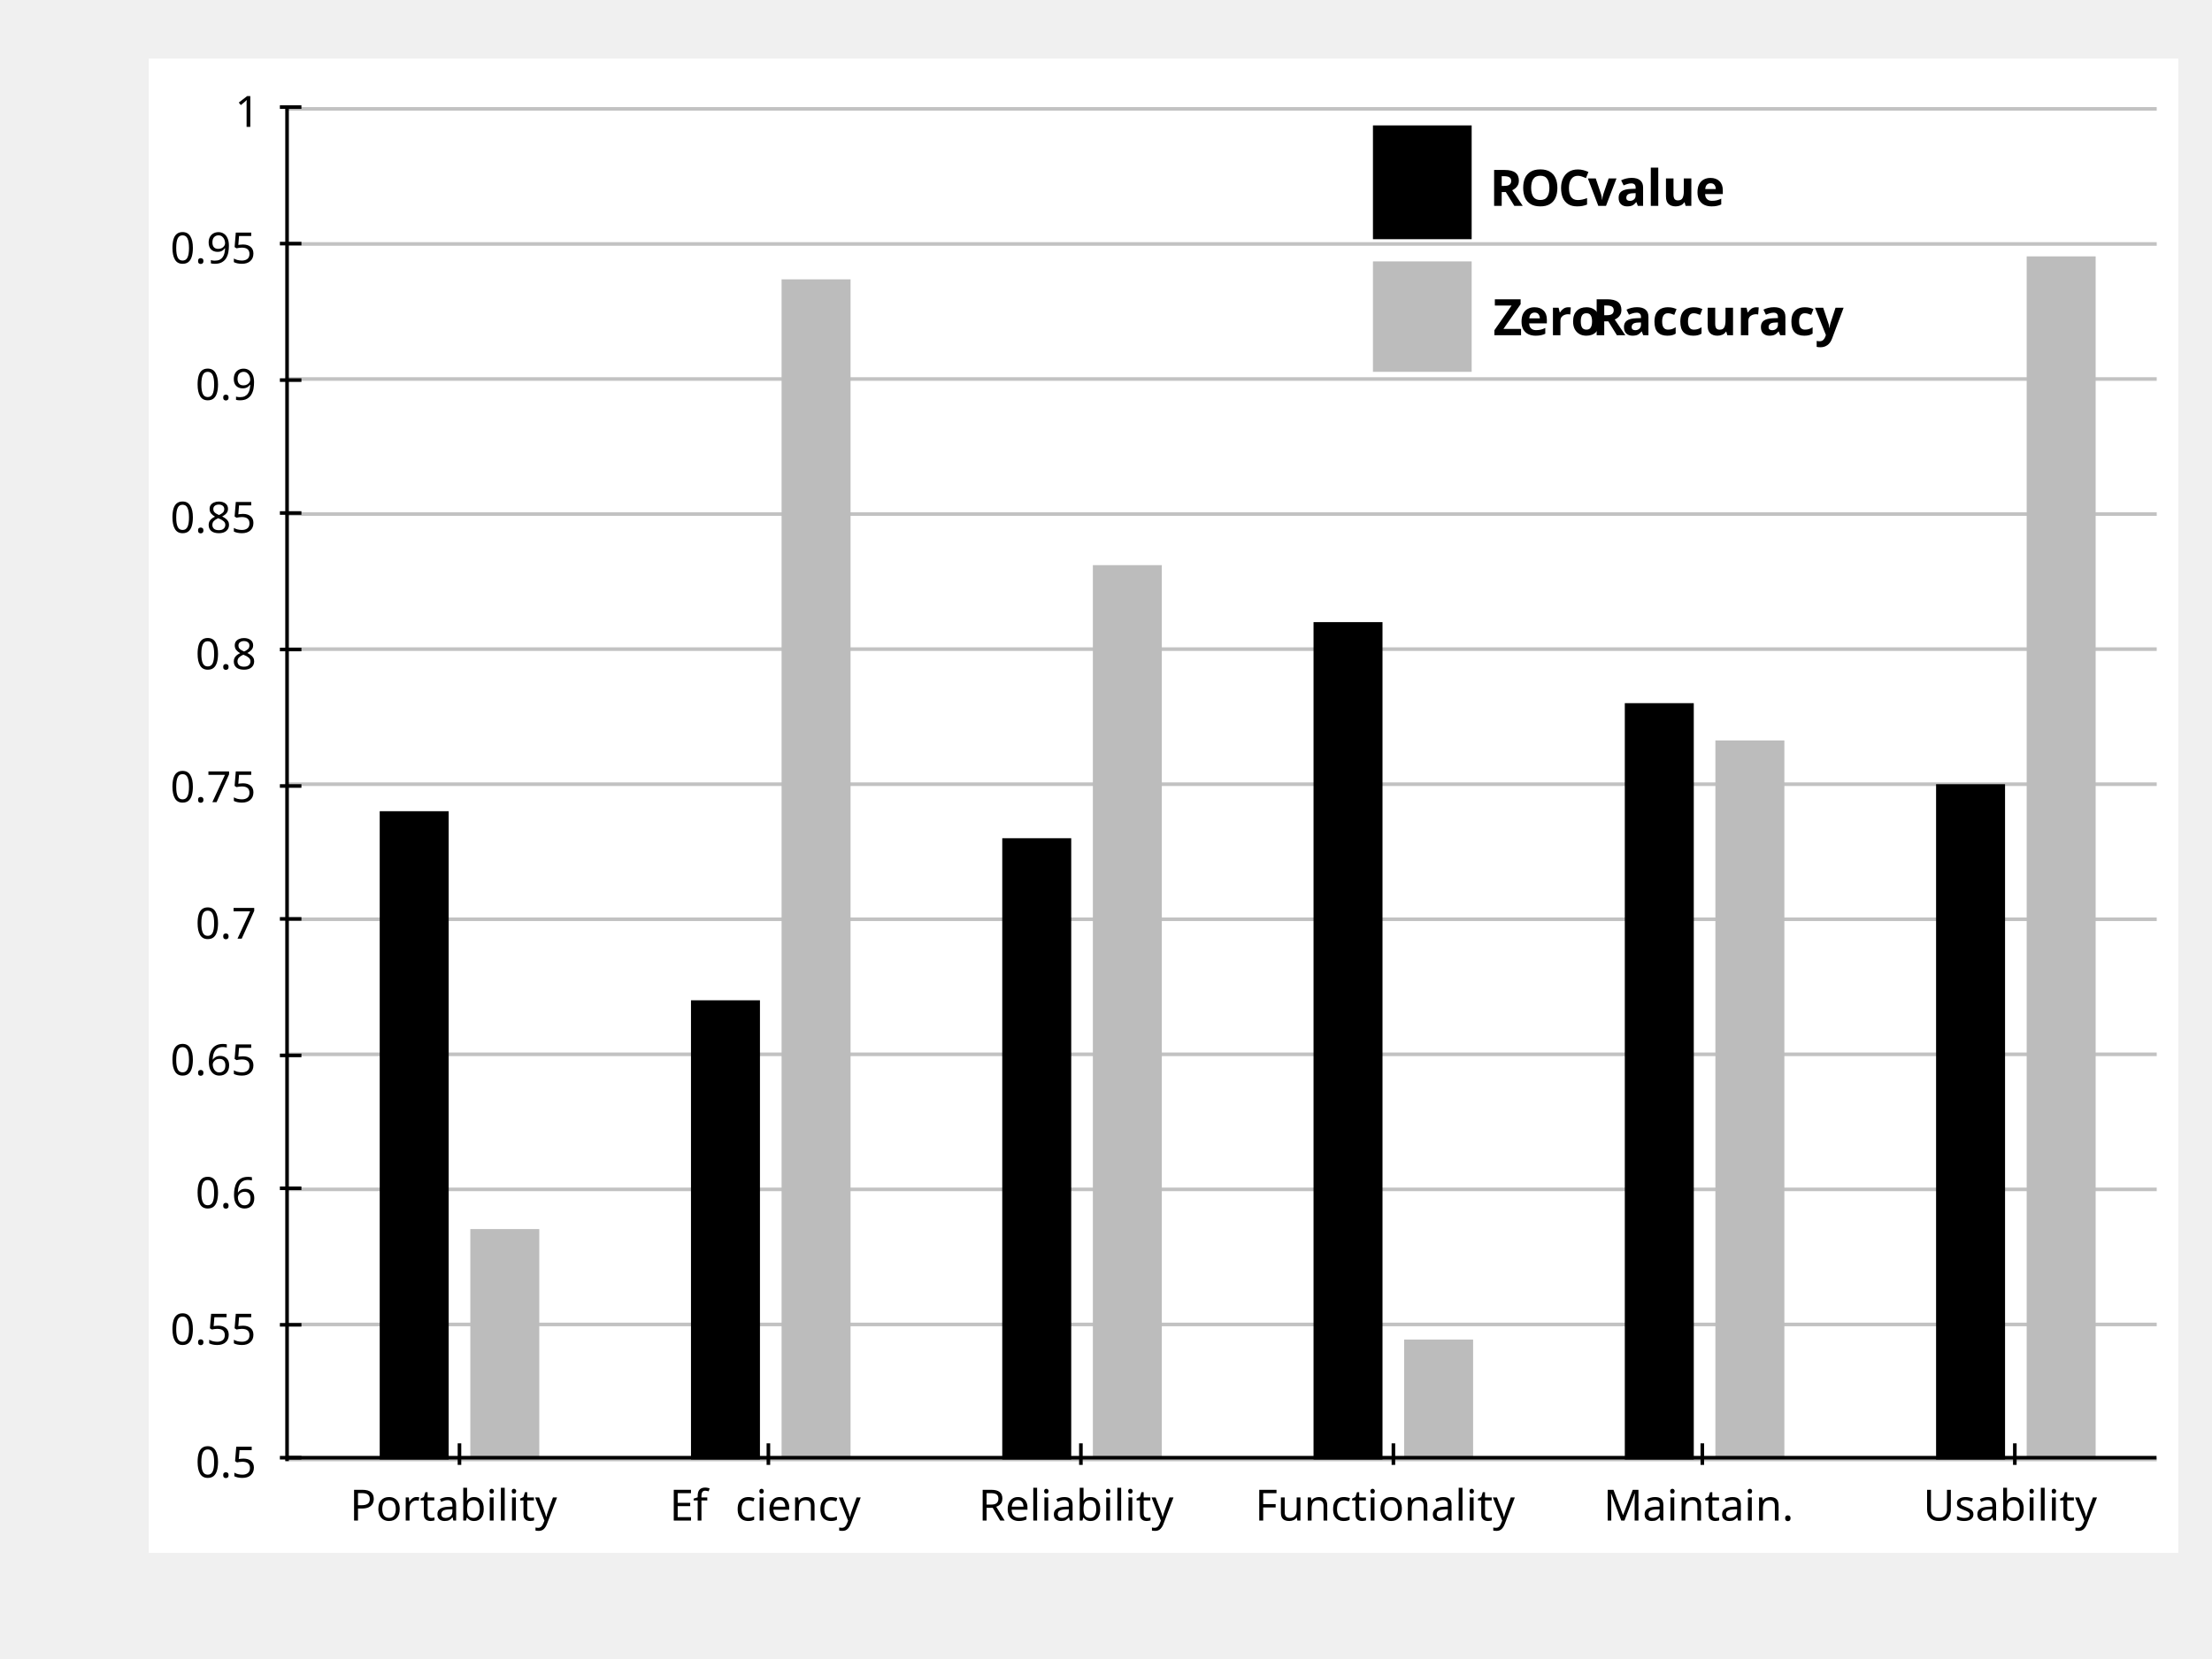
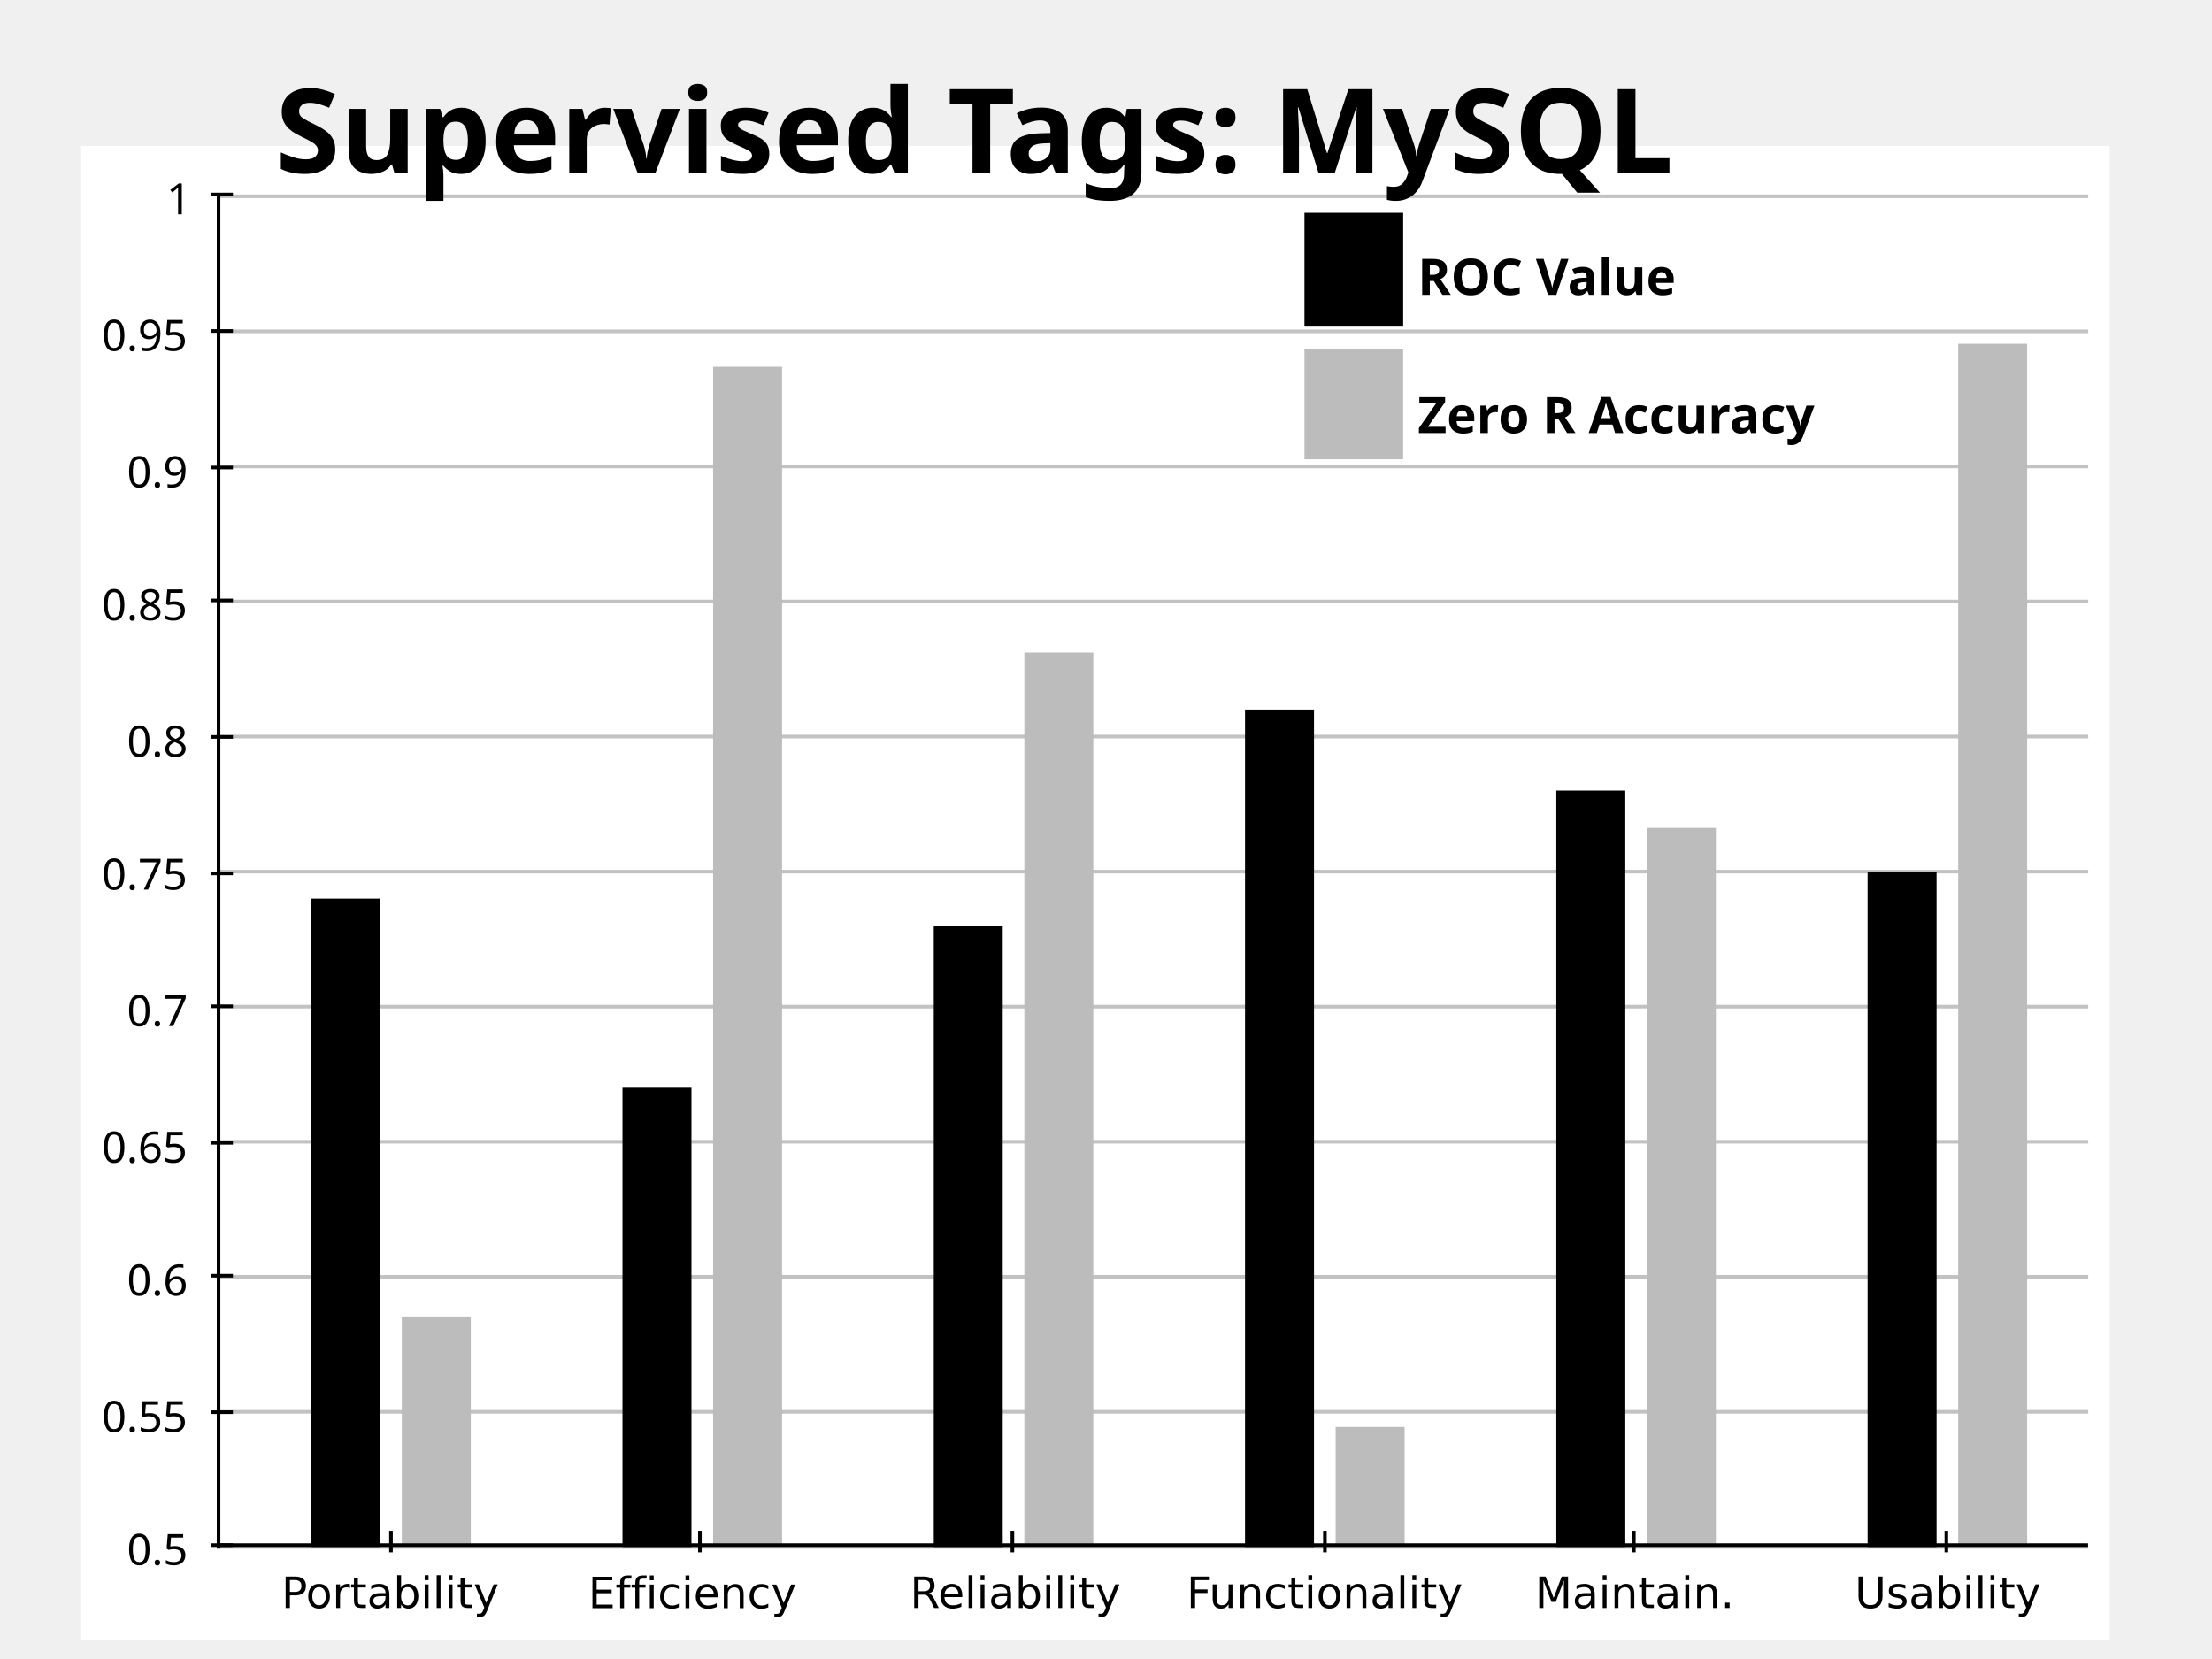
<svg xmlns="http://www.w3.org/2000/svg" width="453.543" height="340.157" id="svg2" version="1.0">
  <defs id="defs4" />
  <g id="layer1" transform="translate(4.149475e-6,-698.0315)">
-     <g transform="matrix(0.7365026,0,0,-0.7365026,30.50207,1016.433)" id="g14">
-       <path d="M 0,0 565,0 565,416 0,416 0,0 z" style="fill:#ffffff;fill-opacity:1;fill-rule:nonzero;stroke:none" id="path16" />
-       <path d="M 559,26 38.061,26 M 559,63.6 l -520.939,0 M 559,101.2 38.061,101.2 M 559,138.8 38.061,138.8 M 559,176.4 l -520.939,0 m 520.939,37.6 -520.939,0 m 520.939,37.6 -520.939,0 m 520.939,37.6 -520.939,0 M 559,326.8 l -520.939,0 m 520.939,37.6 -520.939,0 m 520.939,37.6 -520.939,0" style="fill:none;stroke:#c2c2c2;stroke-width:1;stroke-linecap:butt;stroke-linejoin:miter;stroke-miterlimit:10;stroke-opacity:1;stroke-dasharray:none" id="path18" />
-       <path d="m 64.295,26 19.2,0 0,180.48 -19.2,0 0,-180.48 z" style="fill:#000000;fill-opacity:1;fill-rule:nonzero;stroke:none" id="path20" />
-       <path d="m 150.951,26 19.2,0 0,127.84 -19.2,0 0,-127.84 z" style="fill:#000000;fill-opacity:1;fill-rule:nonzero;stroke:none" id="path22" />
-       <path d="m 237.608,26 19.2,0 0,172.96 -19.2,0 0,-172.96 z" style="fill:#000000;fill-opacity:1;fill-rule:nonzero;stroke:none" id="path24" />
-       <path d="m 324.264,26 19.2,0 0,233.12 -19.2,0 0,-233.12 z" style="fill:#000000;fill-opacity:1;fill-rule:nonzero;stroke:none" id="path26" />
-       <path d="m 410.921,26 19.2,0 0,210.56 -19.2,0 0,-210.56 z" style="fill:#000000;fill-opacity:1;fill-rule:nonzero;stroke:none" id="path28" />
-       <path d="m 497.578,26 19.2,0 0,188 -19.2,0 0,-188 z" style="fill:#000000;fill-opacity:1;fill-rule:nonzero;stroke:none" id="path30" />
-       <path d="m 89.517,26 19.2,0 0,64.146 -19.2,0 0,-64.146 z" style="fill:#bcbcbc;fill-opacity:1;fill-rule:nonzero;stroke:none" id="path32" />
-       <path d="m 176.174,26 19.2,0 0,328.549 -19.2,0 0,-328.549 z" style="fill:#bcbcbc;fill-opacity:1;fill-rule:nonzero;stroke:none" id="path34" />
-       <path d="m 262.83,26 19.2,0 0,248.987 -19.2,0 0,-248.987 z" style="fill:#bcbcbc;fill-opacity:1;fill-rule:nonzero;stroke:none" id="path36" />
-       <path d="m 349.487,26 19.2,0 0,33.389 -19.2,0 0,-33.389 z" style="fill:#bcbcbc;fill-opacity:1;fill-rule:nonzero;stroke:none" id="path38" />
-       <path d="m 436.143,26 19.2,0 0,200.182 -19.2,0 0,-200.182 z" style="fill:#bcbcbc;fill-opacity:1;fill-rule:nonzero;stroke:none" id="path40" />
-       <path d="m 522.8,26 19.2,0 0,334.941 -19.2,0 0,-334.941 z" style="fill:#bcbcbc;fill-opacity:1;fill-rule:nonzero;stroke:none" id="path42" />
-       <path d="m 340.805,359.545 0,-30.745 27.48,0 0,30.745 -6.048,0 -21.433,0 z" style="fill:#bcbcbc;fill-opacity:1;fill-rule:nonzero;stroke:none" id="path44" />
-       <path d="m 340.805,397.404 0,-31.678 27.48,0 0,31.678 0,0 -27.48,0 z" style="fill:#000000;fill-opacity:1;fill-rule:nonzero;stroke:none" id="path46" />
-       <path d="m 38.111,26.5 520.839,0 m -472.45,4 0,-6 m 86,6 0,-6 m 87,6 0,-6 m 87,6 0,-6 m 86,6 0,-6 m 87,6 0,-6" style="fill:none;stroke:#000000;stroke-width:1;stroke-linecap:butt;stroke-linejoin:miter;stroke-miterlimit:10;stroke-opacity:1;stroke-dasharray:none" id="path48" />
-       <path d="m 38.5,25.55 0,376.9 m 4,-375.95 -6,0 m 6,37 -6,0 m 6,38 -6,0 m 6,37 -6,0 m 6,38 -6,0 m 6,37 -6,0 m 6,38 -6,0 m 6,38 -6,0 m 6,37 -6,0 m 6,38 -6,0 m 6,38 -6,0" style="fill:none;stroke:#000000;stroke-width:1;stroke-linecap:butt;stroke-linejoin:miter;stroke-miterlimit:10;stroke-opacity:1;stroke-dasharray:none" id="path50" />
-       <text transform="matrix(1,0,0,-1,56,9)" id="text52">
-         <tspan style="font-size:12px;font-variant:normal;font-weight:normal;writing-mode:lr-tb;fill:#000000;fill-opacity:1;fill-rule:nonzero;stroke:none;font-family:LucidaGrande;-inkscape-font-specification:LucidaGrande" x="0 6.632 14.004 18.914 23.402 30.029 37.582 41.051 44.52 47.989 52.477" y="0" id="tspan54">Portability</tspan>
-       </text>
-       <text transform="matrix(1,0,0,-1,145,9)" id="text56">
-         <tspan style="font-size:12px;font-variant:normal;font-weight:normal;writing-mode:lr-tb;fill:#000000;fill-opacity:1;fill-rule:nonzero;stroke:none;font-family:LucidaGrande;-inkscape-font-specification:LucidaGrande" x="0" y="0" id="tspan58">E</tspan>
-       </text>
-       <text transform="matrix(1,0,0,-1,151.504,9)" id="text60">
-         <tspan style="font-size:12px;font-variant:normal;font-weight:normal;writing-mode:lr-tb;fill:#000000;fill-opacity:1;fill-rule:nonzero;stroke:none;font-family:LucidaGrande;-inkscape-font-specification:LucidaGrande" x="0" y="0" id="tspan62">f</tspan>
-       </text>
-       <text transform="matrix(1,0,0,-1,163.2871,9)" id="text64">
-         <tspan style="font-size:12px;font-variant:normal;font-weight:normal;writing-mode:lr-tb;fill:#000000;fill-opacity:1;fill-rule:nonzero;stroke:none;font-family:LucidaGrande;-inkscape-font-specification:LucidaGrande" x="0 6.146 9.617 16.303 23.746 29.892" y="0" id="tspan66">ciency</tspan>
-       </text>
-       <text transform="matrix(1,0,0,-1,231,9)" id="text68">
-         <tspan style="font-size:12px;font-variant:normal;font-weight:normal;writing-mode:lr-tb;fill:#000000;fill-opacity:1;fill-rule:nonzero;stroke:none;font-family:LucidaGrande;-inkscape-font-specification:LucidaGrande" x="0 7.588 14.273 17.742 21.211 27.838 35.39 38.86 42.329 45.798 50.286" y="0" id="tspan70">Reliability</tspan>
-       </text>
-       <text transform="matrix(1,0,0,-1,308,9)" id="text72">
-         <tspan style="font-size:12px;font-variant:normal;font-weight:normal;writing-mode:lr-tb;fill:#000000;fill-opacity:1;fill-rule:nonzero;stroke:none;font-family:LucidaGrande;-inkscape-font-specification:LucidaGrande" x="0 6.433 13.88 21.328 27.474 31.962 35.431 42.803 50.25 56.876 60.346 63.815 68.303" y="0" id="tspan74">Functionality</tspan>
-       </text>
-       <text transform="matrix(1,0,0,-1,405,9)" id="text76">
-         <tspan style="font-size:12px;font-variant:normal;font-weight:normal;writing-mode:lr-tb;fill:#000000;fill-opacity:1;fill-rule:nonzero;stroke:none;font-family:LucidaGrande;-inkscape-font-specification:LucidaGrande" x="0 10.336 16.962 20.431 27.878 32.366 38.993 42.462 49.909" y="0" id="tspan78">Maintain.</tspan>
-       </text>
-       <text transform="matrix(1,0,0,-1,494,9)" id="text80">
-         <tspan style="font-size:12px;font-variant:normal;font-weight:normal;writing-mode:lr-tb;fill:#000000;fill-opacity:1;fill-rule:nonzero;stroke:none;font-family:LucidaGrande;-inkscape-font-specification:LucidaGrande" x="0 8.315 14.432 21.059 28.612 32.081 35.55 39.019 43.507" y="0" id="tspan82">Usability</tspan>
-       </text>
-       <text transform="matrix(1,0,0,-1,24,397)" id="text84">
-         <tspan style="font-size:12px;font-variant:normal;font-weight:normal;writing-mode:lr-tb;fill:#000000;fill-opacity:1;fill-rule:nonzero;stroke:none;font-family:LucidaGrande;-inkscape-font-specification:LucidaGrande" x="0" y="0" id="tspan86">1</tspan>
-       </text>
-       <text transform="matrix(1,0,0,-1,13,21)" id="text88">
-         <tspan style="font-size:12px;font-variant:normal;font-weight:normal;writing-mode:lr-tb;fill:#000000;fill-opacity:1;fill-rule:nonzero;stroke:none;font-family:LucidaGrande;-inkscape-font-specification:LucidaGrande" x="0 7.588 11.383" y="0" id="tspan90">0.5</tspan>
-       </text>
-       <text transform="matrix(1,0,0,-1,6,58)" id="text92">
-         <tspan style="font-size:12px;font-variant:normal;font-weight:normal;writing-mode:lr-tb;fill:#000000;fill-opacity:1;fill-rule:nonzero;stroke:none;font-family:LucidaGrande;-inkscape-font-specification:LucidaGrande" x="0 7.588 11.383 18.971" y="0" id="tspan94">0.55</tspan>
-       </text>
-       <text transform="matrix(1,0,0,-1,13,96)" id="text96">
-         <tspan style="font-size:12px;font-variant:normal;font-weight:normal;writing-mode:lr-tb;fill:#000000;fill-opacity:1;fill-rule:nonzero;stroke:none;font-family:LucidaGrande;-inkscape-font-specification:LucidaGrande" x="0 7.588 11.383" y="0" id="tspan98">0.6</tspan>
-       </text>
-       <text transform="matrix(1,0,0,-1,6,133)" id="text100">
-         <tspan style="font-size:12px;font-variant:normal;font-weight:normal;writing-mode:lr-tb;fill:#000000;fill-opacity:1;fill-rule:nonzero;stroke:none;font-family:LucidaGrande;-inkscape-font-specification:LucidaGrande" x="0 7.588 11.383 18.971" y="0" id="tspan102">0.65</tspan>
-       </text>
-       <text transform="matrix(1,0,0,-1,13,171)" id="text104">
-         <tspan style="font-size:12px;font-variant:normal;font-weight:normal;writing-mode:lr-tb;fill:#000000;fill-opacity:1;fill-rule:nonzero;stroke:none;font-family:LucidaGrande;-inkscape-font-specification:LucidaGrande" x="0 7.588 11.383" y="0" id="tspan106">0.7</tspan>
-       </text>
-       <text transform="matrix(1,0,0,-1,6,209)" id="text108">
-         <tspan style="font-size:12px;font-variant:normal;font-weight:normal;writing-mode:lr-tb;fill:#000000;fill-opacity:1;fill-rule:nonzero;stroke:none;font-family:LucidaGrande;-inkscape-font-specification:LucidaGrande" x="0 7.588 11.383 18.971" y="0" id="tspan110">0.75</tspan>
-       </text>
-       <text transform="matrix(1,0,0,-1,13,246)" id="text112">
-         <tspan style="font-size:12px;font-variant:normal;font-weight:normal;writing-mode:lr-tb;fill:#000000;fill-opacity:1;fill-rule:nonzero;stroke:none;font-family:LucidaGrande;-inkscape-font-specification:LucidaGrande" x="0 7.588 11.383" y="0" id="tspan114">0.8</tspan>
-       </text>
-       <text transform="matrix(1,0,0,-1,6,284)" id="text116">
-         <tspan style="font-size:12px;font-variant:normal;font-weight:normal;writing-mode:lr-tb;fill:#000000;fill-opacity:1;fill-rule:nonzero;stroke:none;font-family:LucidaGrande;-inkscape-font-specification:LucidaGrande" x="0 7.588 11.383 18.971" y="0" id="tspan118">0.85</tspan>
-       </text>
-       <text transform="matrix(1,0,0,-1,13,321)" id="text120">
-         <tspan style="font-size:12px;font-variant:normal;font-weight:normal;writing-mode:lr-tb;fill:#000000;fill-opacity:1;fill-rule:nonzero;stroke:none;font-family:LucidaGrande;-inkscape-font-specification:LucidaGrande" x="0 7.588 11.383" y="0" id="tspan122">0.9</tspan>
-       </text>
-       <text transform="matrix(1,0,0,-1,6,359)" id="text124">
-         <tspan style="font-size:12px;font-variant:normal;font-weight:normal;writing-mode:lr-tb;fill:#000000;fill-opacity:1;fill-rule:nonzero;stroke:none;font-family:LucidaGrande;-inkscape-font-specification:LucidaGrande" x="0 7.588 11.383 18.971" y="0" id="tspan126">0.95</tspan>
-       </text>
-       <text transform="matrix(1,0,0,-1,373.2734,375)" id="text128">
-         <tspan style="font-size:14px;font-variant:normal;font-weight:bold;writing-mode:lr-tb;fill:#000000;fill-opacity:1;fill-rule:nonzero;stroke:none;font-family:Candara;-inkscape-font-specification:Candara-Bold" x="0" y="0" id="tspan130">R</tspan>
-       </text>
-       <text transform="matrix(1,0,0,-1,381.8203,375)" id="text132">
-         <tspan style="font-size:14px;font-variant:normal;font-weight:bold;writing-mode:lr-tb;fill:#000000;fill-opacity:1;fill-rule:nonzero;stroke:none;font-family:Candara;-inkscape-font-specification:Candara-Bold" x="0" y="0" id="tspan134">O</tspan>
-       </text>
-       <text transform="matrix(1,0,0,-1,392.3672,375)" id="text136">
-         <tspan style="font-size:14px;font-variant:normal;font-weight:bold;writing-mode:lr-tb;fill:#000000;fill-opacity:1;fill-rule:nonzero;stroke:none;font-family:Candara;-inkscape-font-specification:Candara-Bold" x="0" y="0" id="tspan138">C</tspan>
-       </text>
-       <text transform="matrix(1,0,0,-1,400.6406,375)" id="text140">
-         <tspan style="font-size:14px;font-variant:normal;font-weight:bold;writing-mode:lr-tb;fill:#000000;fill-opacity:1;fill-rule:nonzero;stroke:none;font-family:Candara;-inkscape-font-specification:Candara-Bold" x="0 3.184 10.189 17.209 20.966 28.686" y="0" id="tspan142">value</tspan>
-       </text>
-       <text transform="matrix(1,0,0,-1,374.2734,339)" id="text144">
-         <tspan style="font-size:14px;font-variant:normal;font-weight:bold;writing-mode:lr-tb;fill:#000000;fill-opacity:1;fill-rule:nonzero;stroke:none;font-family:Candara;-inkscape-font-specification:Candara-Bold" x="0" y="0" id="tspan146">Z</tspan>
-       </text>
-       <text transform="matrix(1,0,0,-1,381.5469,339)" id="text148">
-         <tspan style="font-size:14px;font-variant:normal;font-weight:bold;writing-mode:lr-tb;fill:#000000;fill-opacity:1;fill-rule:nonzero;stroke:none;font-family:Candara;-inkscape-font-specification:Candara-Bold" x="0 7.042 12.306" y="0" id="tspan150">ero</tspan>
-       </text>
-       <text transform="matrix(1,0,0,-1,401.8203,339)" id="text152">
-         <tspan style="font-size:14px;font-variant:normal;font-weight:bold;writing-mode:lr-tb;fill:#000000;fill-opacity:1;fill-rule:nonzero;stroke:none;font-family:Candara;-inkscape-font-specification:Candara-Bold" x="0" y="0" id="tspan154">R</tspan>
-       </text>
-       <text transform="matrix(1,0,0,-1,410.0938,339)" id="text156">
-         <tspan style="font-size:14px;font-variant:normal;font-weight:bold;writing-mode:lr-tb;fill:#000000;fill-opacity:1;fill-rule:nonzero;stroke:none;font-family:Candara;-inkscape-font-specification:Candara-Bold" x="0 3.002 9.839 16.047 22.254 29.792 35.16 41.997 48.205" y="0" id="tspan158">accuracy</tspan>
+     <text style="font-size:8.838px" y="740.245" x="326.568" id="text136-1">
+       <tspan style="font-size:10.311px;font-variant:normal;font-weight:bold;writing-mode:lr-tb;fill:#000000;fill-opacity:1;fill-rule:nonzero;stroke:none;font-family:Candara;-inkscape-font-specification:Candara-Bold" x="326.568" y="740.245" id="tspan138-8" />
+     </text>
+     <g id="g3248" transform="translate(-14.04323,17.92341)">
+       <g id="g3189">
+         <g transform="matrix(0.7365026,0,0,-0.7365026,30.50207,1016.433)" id="g14">
+           <path d="M 0,0 565,0 565,416 0,416 0,0 z" style="fill:#ffffff;fill-opacity:1;fill-rule:nonzero;stroke:none" id="path16" />
+           <path d="M 559,26 38.061,26 M 559,63.6 l -520.939,0 M 559,101.2 38.061,101.2 M 559,138.8 38.061,138.8 M 559,176.4 l -520.939,0 m 520.939,37.6 -520.939,0 m 520.939,37.6 -520.939,0 m 520.939,37.6 -520.939,0 M 559,326.8 l -520.939,0 m 520.939,37.6 -520.939,0 m 520.939,37.6 -520.939,0" style="fill:none;stroke:#c2c2c2;stroke-width:1;stroke-linecap:butt;stroke-linejoin:miter;stroke-miterlimit:10;stroke-opacity:1;stroke-dasharray:none" id="path18" />
+           <path d="m 64.295,26 19.2,0 0,180.48 -19.2,0 0,-180.48 z" style="fill:#000000;fill-opacity:1;fill-rule:nonzero;stroke:none" id="path20" />
+           <path d="m 150.951,26 19.2,0 0,127.84 -19.2,0 0,-127.84 z" style="fill:#000000;fill-opacity:1;fill-rule:nonzero;stroke:none" id="path22" />
+           <path d="m 237.608,26 19.2,0 0,172.96 -19.2,0 0,-172.96 z" style="fill:#000000;fill-opacity:1;fill-rule:nonzero;stroke:none" id="path24" />
+           <path d="m 324.264,26 19.2,0 0,233.12 -19.2,0 0,-233.12 z" style="fill:#000000;fill-opacity:1;fill-rule:nonzero;stroke:none" id="path26" />
+           <path d="m 410.921,26 19.2,0 0,210.56 -19.2,0 0,-210.56 z" style="fill:#000000;fill-opacity:1;fill-rule:nonzero;stroke:none" id="path28" />
+           <path d="m 497.578,26 19.2,0 0,188 -19.2,0 0,-188 z" style="fill:#000000;fill-opacity:1;fill-rule:nonzero;stroke:none" id="path30" />
+           <path d="m 89.517,26 19.2,0 0,64.146 -19.2,0 0,-64.146 z" style="fill:#bcbcbc;fill-opacity:1;fill-rule:nonzero;stroke:none" id="path32" />
+           <path d="m 176.174,26 19.2,0 0,328.549 -19.2,0 0,-328.549 z" style="fill:#bcbcbc;fill-opacity:1;fill-rule:nonzero;stroke:none" id="path34" />
+           <path d="m 262.83,26 19.2,0 0,248.987 -19.2,0 0,-248.987 z" style="fill:#bcbcbc;fill-opacity:1;fill-rule:nonzero;stroke:none" id="path36" />
+           <path d="m 349.487,26 19.2,0 0,33.389 -19.2,0 0,-33.389 z" style="fill:#bcbcbc;fill-opacity:1;fill-rule:nonzero;stroke:none" id="path38" />
+           <path d="m 436.143,26 19.2,0 0,200.182 -19.2,0 0,-200.182 z" style="fill:#bcbcbc;fill-opacity:1;fill-rule:nonzero;stroke:none" id="path40" />
+           <path d="m 522.8,26 19.2,0 0,334.941 -19.2,0 0,-334.941 z" style="fill:#bcbcbc;fill-opacity:1;fill-rule:nonzero;stroke:none" id="path42" />
+           <path d="m 340.805,359.545 0,-30.745 27.48,0 0,30.745 -6.048,0 -21.433,0 z" style="fill:#bcbcbc;fill-opacity:1;fill-rule:nonzero;stroke:none" id="path44" />
+           <path d="m 340.805,397.404 0,-31.678 27.48,0 0,31.678 0,0 -27.48,0 z" style="fill:#000000;fill-opacity:1;fill-rule:nonzero;stroke:none" id="path46" />
+           <path d="m 38.111,26.5 520.839,0 m -472.45,4 0,-6 m 86,6 0,-6 m 87,6 0,-6 m 87,6 0,-6 m 86,6 0,-6 m 87,6 0,-6" style="fill:none;stroke:#000000;stroke-width:1;stroke-linecap:butt;stroke-linejoin:miter;stroke-miterlimit:10;stroke-opacity:1;stroke-dasharray:none" id="path48" />
+           <path d="m 38.5,25.55 0,376.9 m 4,-375.95 -6,0 m 6,37 -6,0 m 6,38 -6,0 m 6,37 -6,0 m 6,38 -6,0 m 6,37 -6,0 m 6,38 -6,0 m 6,38 -6,0 m 6,37 -6,0 m 6,38 -6,0 m 6,38 -6,0" style="fill:none;stroke:#000000;stroke-width:1;stroke-linecap:butt;stroke-linejoin:miter;stroke-miterlimit:10;stroke-opacity:1;stroke-dasharray:none" id="path50" />
+           <text transform="matrix(1,0,0,-1,56,9)" id="text52" style="font-family:Bitstream Vera Sans;-inkscape-font-specification:Bitstream Vera Sans">
+             <tspan style="font-size:12px;font-variant:normal;font-weight:normal;writing-mode:lr-tb;fill:#000000;fill-opacity:1;fill-rule:nonzero;stroke:none;font-family:Bitstream Vera Sans;-inkscape-font-specification:Bitstream Vera Sans" x="0 6.632 14.004 18.914 23.402 30.029 37.582 41.051 44.52 47.989 52.477" y="0" id="tspan54">Portability</tspan>
+           </text>
+           <text transform="matrix(1,0,0,-1,231,9)" id="text68" style="font-family:Bitstream Vera Sans;-inkscape-font-specification:Bitstream Vera Sans">
+             <tspan style="font-size:12px;font-variant:normal;font-weight:normal;writing-mode:lr-tb;fill:#000000;fill-opacity:1;fill-rule:nonzero;stroke:none;font-family:Bitstream Vera Sans;-inkscape-font-specification:Bitstream Vera Sans" x="0 7.588 14.273 17.742 21.211 27.838 35.39 38.86 42.329 45.798 50.286" y="0" id="tspan70">Reliability</tspan>
+           </text>
+           <text transform="matrix(1,0,0,-1,308,9)" id="text72" style="font-family:Bitstream Vera Sans;-inkscape-font-specification:Bitstream Vera Sans">
+             <tspan style="font-size:12px;font-variant:normal;font-weight:normal;writing-mode:lr-tb;fill:#000000;fill-opacity:1;fill-rule:nonzero;stroke:none;font-family:Bitstream Vera Sans;-inkscape-font-specification:Bitstream Vera Sans" x="0 6.433 13.88 21.328 27.474 31.962 35.431 42.803 50.25 56.876 60.346 63.815 68.303" y="0" id="tspan74">Functionality</tspan>
+           </text>
+           <text transform="matrix(1,0,0,-1,405,9)" id="text76" style="font-family:Bitstream Vera Sans;-inkscape-font-specification:Bitstream Vera Sans">
+             <tspan style="font-size:12px;font-variant:normal;font-weight:normal;writing-mode:lr-tb;fill:#000000;fill-opacity:1;fill-rule:nonzero;stroke:none;font-family:Bitstream Vera Sans;-inkscape-font-specification:Bitstream Vera Sans" x="0 10.336 16.962 20.431 27.878 32.366 38.993 42.462 49.909" y="0" id="tspan78">Maintain.</tspan>
+           </text>
+           <text transform="matrix(1,0,0,-1,494,9)" id="text80" style="font-family:Bitstream Vera Sans;-inkscape-font-specification:Bitstream Vera Sans">
+             <tspan style="font-size:12px;font-variant:normal;font-weight:normal;writing-mode:lr-tb;fill:#000000;fill-opacity:1;fill-rule:nonzero;stroke:none;font-family:Bitstream Vera Sans;-inkscape-font-specification:Bitstream Vera Sans" x="0 8.315 14.432 21.059 28.612 32.081 35.55 39.019 43.507" y="0" id="tspan82">Usability</tspan>
+           </text>
+           <text transform="matrix(1,0,0,-1,24,397)" id="text84">
+             <tspan style="font-size:12px;font-variant:normal;font-weight:normal;writing-mode:lr-tb;fill:#000000;fill-opacity:1;fill-rule:nonzero;stroke:none;font-family:LucidaGrande;-inkscape-font-specification:LucidaGrande" x="0" y="0" id="tspan86">1</tspan>
+           </text>
+           <text transform="matrix(1,0,0,-1,13,21)" id="text88">
+             <tspan style="font-size:12px;font-variant:normal;font-weight:normal;writing-mode:lr-tb;fill:#000000;fill-opacity:1;fill-rule:nonzero;stroke:none;font-family:LucidaGrande;-inkscape-font-specification:LucidaGrande" x="0 7.588 11.383" y="0" id="tspan90">0.5</tspan>
+           </text>
+           <text transform="matrix(1,0,0,-1,6,58)" id="text92">
+             <tspan style="font-size:12px;font-variant:normal;font-weight:normal;writing-mode:lr-tb;fill:#000000;fill-opacity:1;fill-rule:nonzero;stroke:none;font-family:LucidaGrande;-inkscape-font-specification:LucidaGrande" x="0 7.588 11.383 18.971" y="0" id="tspan94">0.55</tspan>
+           </text>
+           <text transform="matrix(1,0,0,-1,13,96)" id="text96">
+             <tspan style="font-size:12px;font-variant:normal;font-weight:normal;writing-mode:lr-tb;fill:#000000;fill-opacity:1;fill-rule:nonzero;stroke:none;font-family:LucidaGrande;-inkscape-font-specification:LucidaGrande" x="0 7.588 11.383" y="0" id="tspan98">0.6</tspan>
+           </text>
+           <text transform="matrix(1,0,0,-1,6,133)" id="text100">
+             <tspan style="font-size:12px;font-variant:normal;font-weight:normal;writing-mode:lr-tb;fill:#000000;fill-opacity:1;fill-rule:nonzero;stroke:none;font-family:LucidaGrande;-inkscape-font-specification:LucidaGrande" x="0 7.588 11.383 18.971" y="0" id="tspan102">0.65</tspan>
+           </text>
+           <text transform="matrix(1,0,0,-1,13,171)" id="text104">
+             <tspan style="font-size:12px;font-variant:normal;font-weight:normal;writing-mode:lr-tb;fill:#000000;fill-opacity:1;fill-rule:nonzero;stroke:none;font-family:LucidaGrande;-inkscape-font-specification:LucidaGrande" x="0 7.588 11.383" y="0" id="tspan106">0.7</tspan>
+           </text>
+           <text transform="matrix(1,0,0,-1,6,209)" id="text108">
+             <tspan style="font-size:12px;font-variant:normal;font-weight:normal;writing-mode:lr-tb;fill:#000000;fill-opacity:1;fill-rule:nonzero;stroke:none;font-family:LucidaGrande;-inkscape-font-specification:LucidaGrande" x="0 7.588 11.383 18.971" y="0" id="tspan110">0.75</tspan>
+           </text>
+           <text transform="matrix(1,0,0,-1,13,246)" id="text112">
+             <tspan style="font-size:12px;font-variant:normal;font-weight:normal;writing-mode:lr-tb;fill:#000000;fill-opacity:1;fill-rule:nonzero;stroke:none;font-family:LucidaGrande;-inkscape-font-specification:LucidaGrande" x="0 7.588 11.383" y="0" id="tspan114">0.8</tspan>
+           </text>
+           <text transform="matrix(1,0,0,-1,6,284)" id="text116">
+             <tspan style="font-size:12px;font-variant:normal;font-weight:normal;writing-mode:lr-tb;fill:#000000;fill-opacity:1;fill-rule:nonzero;stroke:none;font-family:LucidaGrande;-inkscape-font-specification:LucidaGrande" x="0 7.588 11.383 18.971" y="0" id="tspan118">0.85</tspan>
+           </text>
+           <text transform="matrix(1,0,0,-1,13,321)" id="text120">
+             <tspan style="font-size:12px;font-variant:normal;font-weight:normal;writing-mode:lr-tb;fill:#000000;fill-opacity:1;fill-rule:nonzero;stroke:none;font-family:LucidaGrande;-inkscape-font-specification:LucidaGrande" x="0 7.588 11.383" y="0" id="tspan122">0.9</tspan>
+           </text>
+           <text transform="matrix(1,0,0,-1,6,359)" id="text124">
+             <tspan style="font-size:12px;font-variant:normal;font-weight:normal;writing-mode:lr-tb;fill:#000000;fill-opacity:1;fill-rule:nonzero;stroke:none;font-family:LucidaGrande;-inkscape-font-specification:LucidaGrande" x="0 7.588 11.383 18.971" y="0" id="tspan126">0.95</tspan>
+           </text>
+           <text transform="scale(1,-1)" id="text156" x="391.574" y="-528.535">
+             <tspan style="font-size:14px;font-variant:normal;font-weight:bold;writing-mode:lr-tb;fill:#000000;fill-opacity:1;fill-rule:nonzero;stroke:none;font-family:Candara;-inkscape-font-specification:Candara-Bold" x="401.414 401.414 401.414 401.414 401.414 401.414 401.414 401.414 401.414 439.779" id="tspan158">aaccuracy</tspan>
+           </text>
+         </g>
+         <text xml:space="preserve" style="font-size:10.3px;font-style:normal;font-weight:bold;line-height:125%;letter-spacing:0px;word-spacing:0px;fill:#000000;fill-opacity:1;stroke:none;font-family:Sans;-inkscape-font-specification:Sans Bold" x="304.724" y="768.898" id="text3107">
+           <tspan id="tspan3109" x="304.724" y="768.898">Zero R Accuracy</tspan>
+         </text>
+         <text xml:space="preserve" style="font-size:10.3px;font-style:normal;font-weight:bold;line-height:125%;letter-spacing:0px;word-spacing:0px;fill:#000000;fill-opacity:1;stroke:none;font-family:Sans;-inkscape-font-specification:Sans Bold" x="304.724" y="740.551" id="text3107-9">
+           <tspan id="tspan3109-9" x="304.724" y="740.551">ROC Value</tspan>
+         </text>
+       </g>
+       <text style="font-size:8.838px;font-family:Bitstream Vera Sans;-inkscape-font-specification:Bitstream Vera Sans" id="text52-4" x="134.646" y="1009.842">
+         <tspan y="1009.842" x="134.646" id="tspan54-3" style="font-size:8.838px;font-variant:normal;font-weight:normal;writing-mode:lr-tb;fill:#000000;fill-opacity:1;fill-rule:nonzero;stroke:none;font-family:Bitstream Vera Sans;-inkscape-font-specification:Bitstream Vera Sans">Efficiency</tspan>
      </text>
    </g>
+     <text xml:space="preserve" style="font-size:24px;font-style:normal;font-weight:bold;line-height:125%;letter-spacing:0px;word-spacing:0px;fill:#000000;fill-opacity:1;stroke:none;font-family:Sans;-inkscape-font-specification:Sans Bold" x="56.477" y="733.465" id="text3061">
+       <tspan id="tspan3063" x="56.477" y="733.465">Supervised Tags: MySQL</tspan>
+     </text>
  </g>
</svg>
